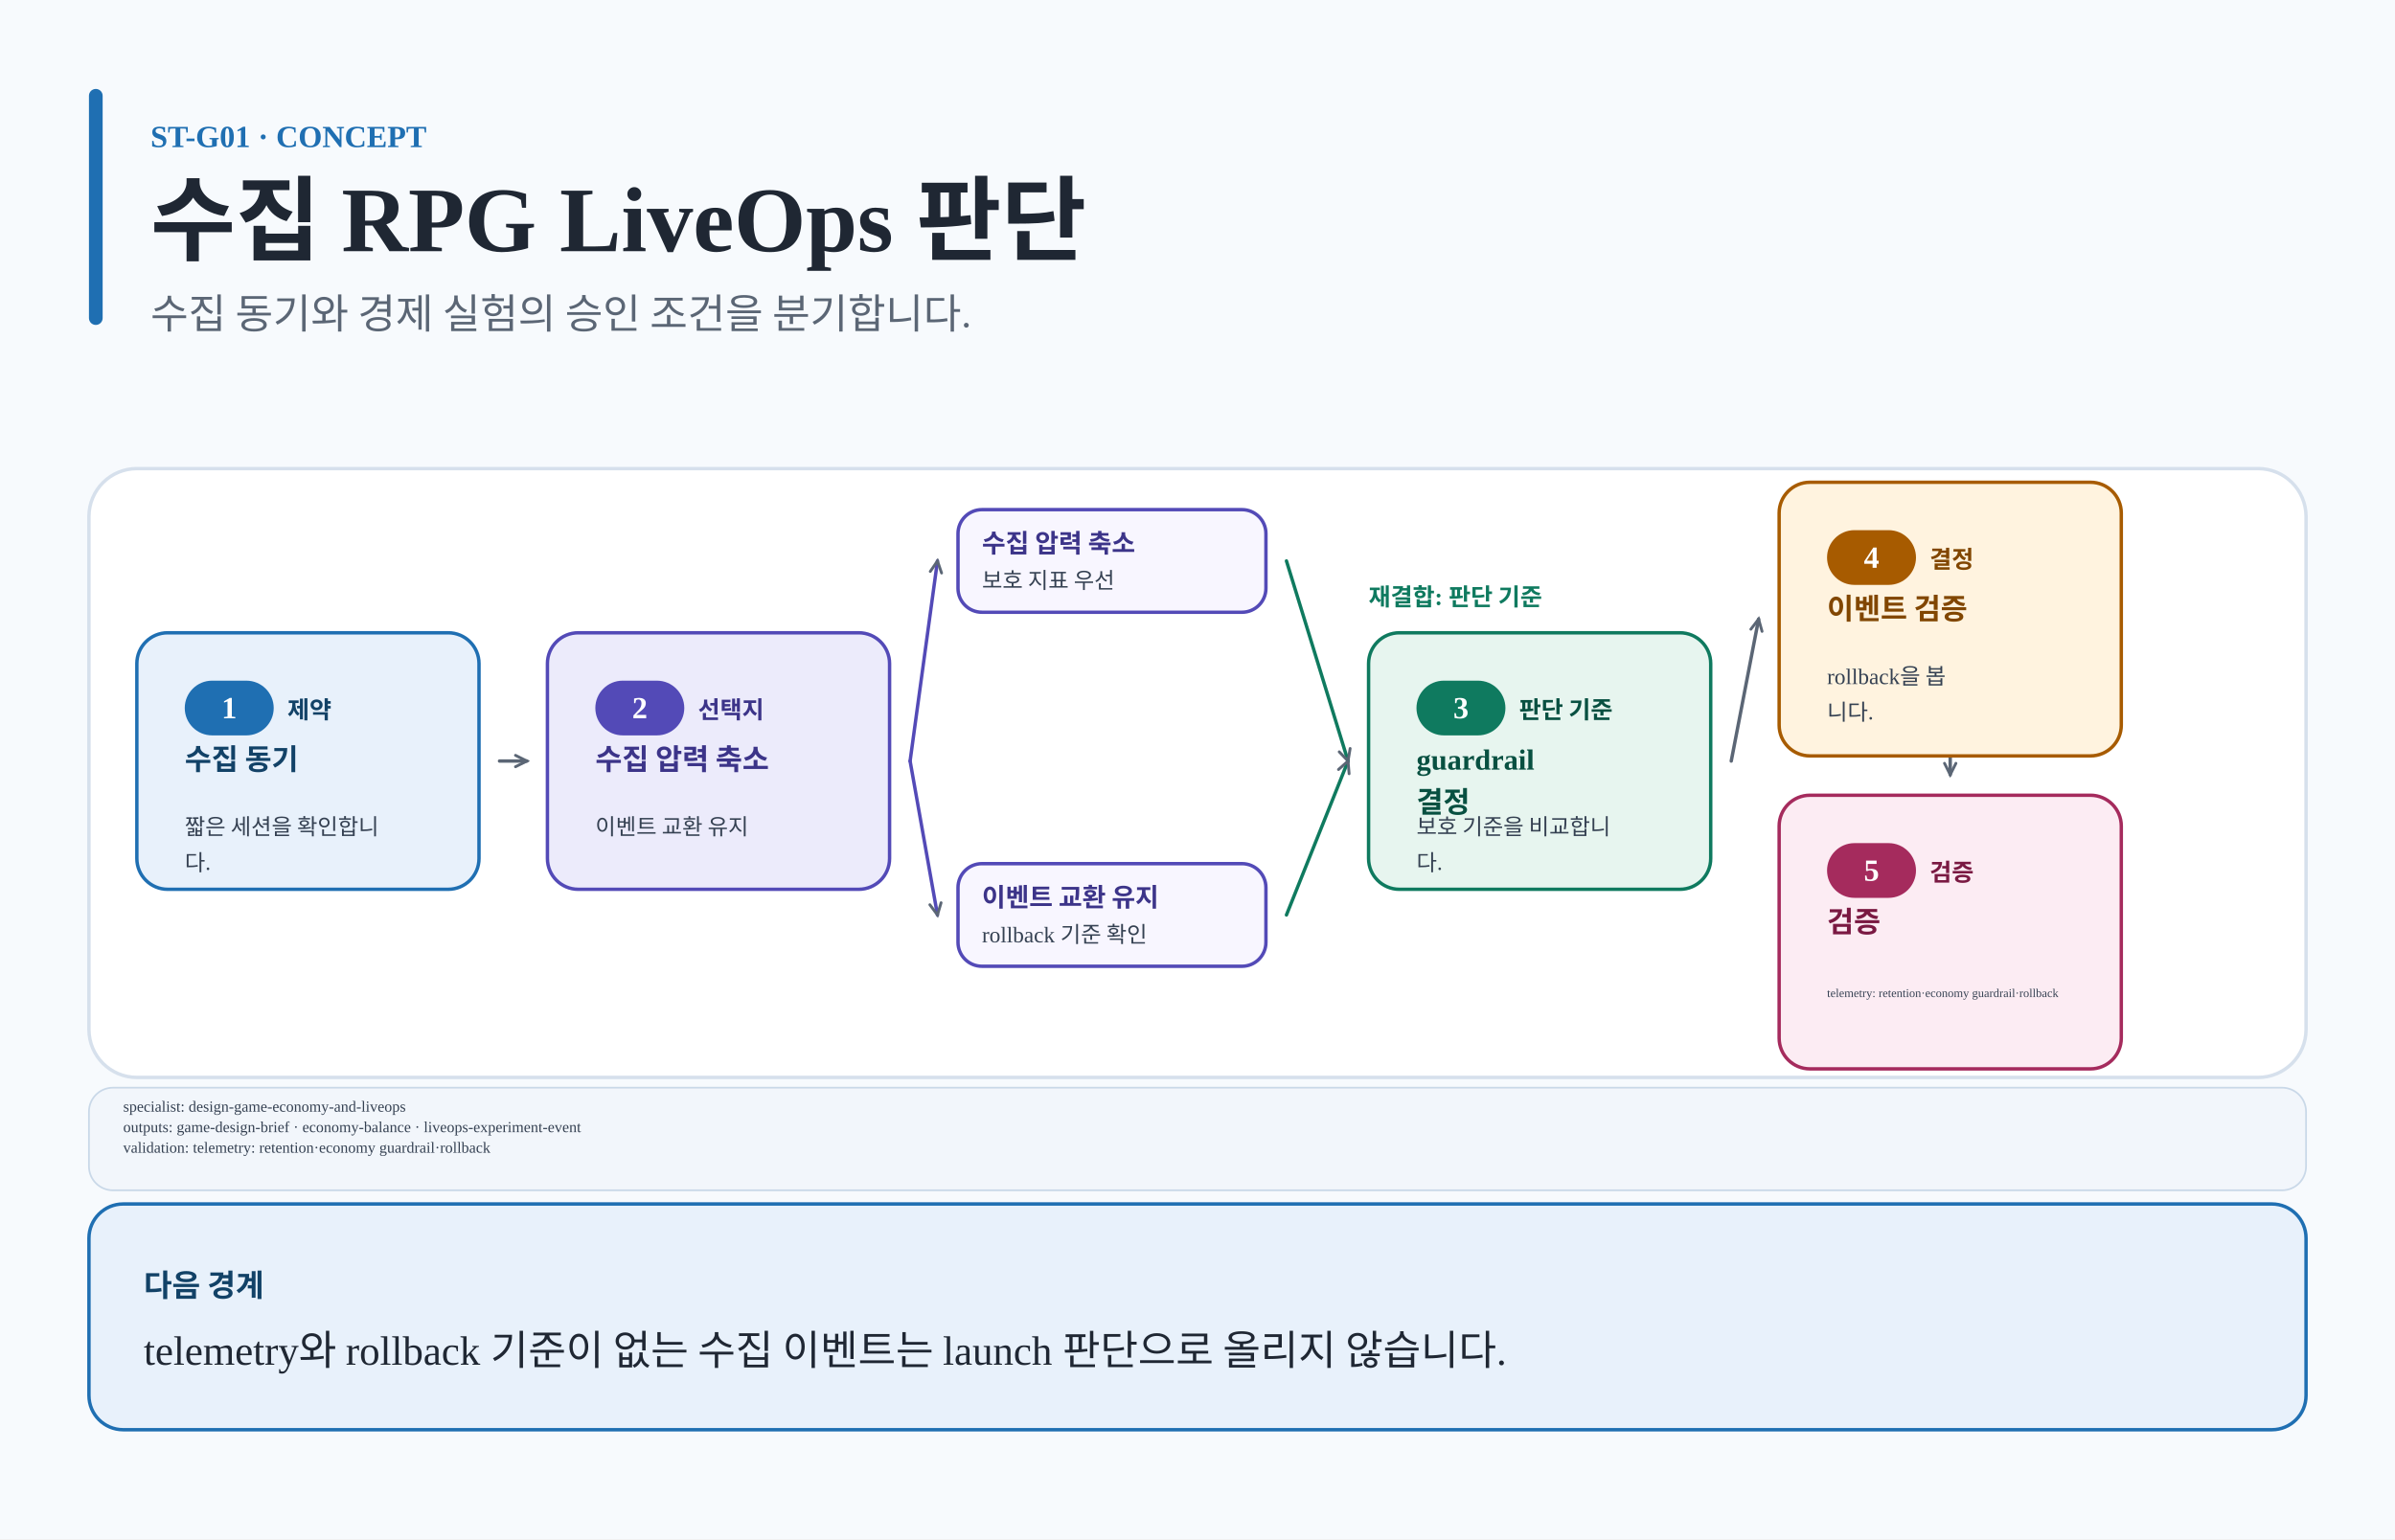
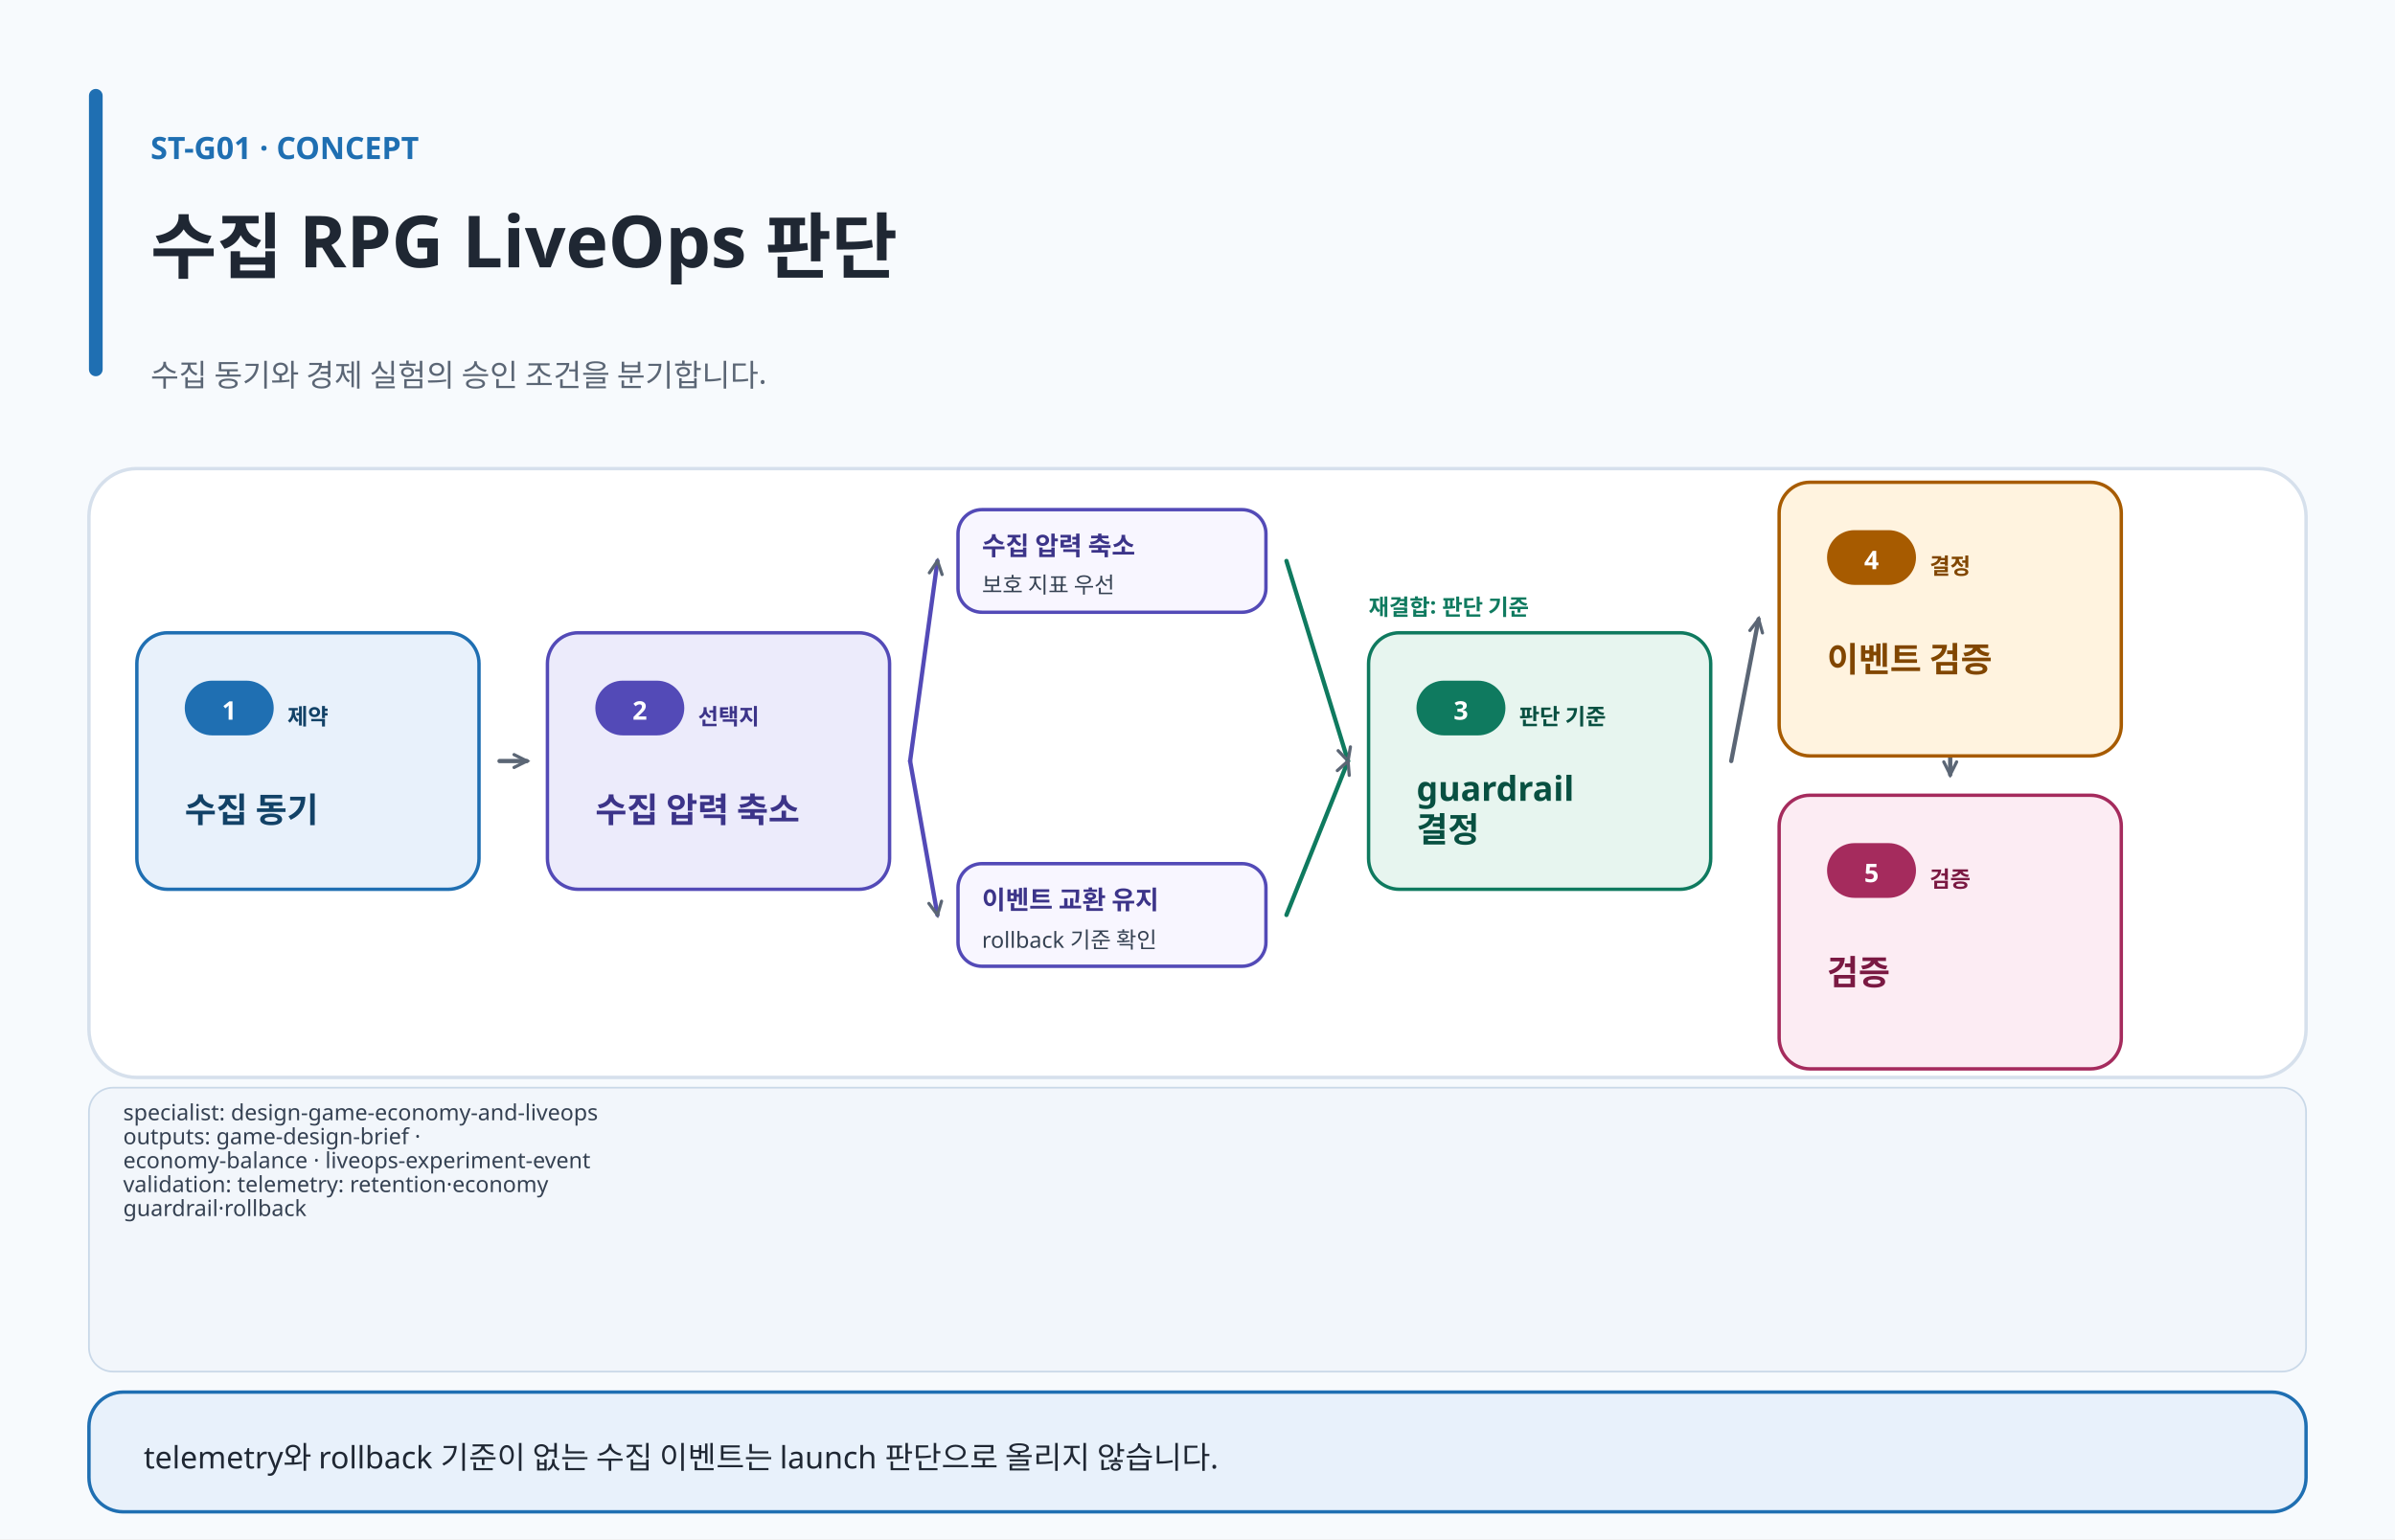
- <svg xmlns="http://www.w3.org/2000/svg" viewBox="0 0 1400 900" width="1400" height="900" role="img" aria-label="모바일 수집형 RPG LiveService 콘셉트의 설계 흐름">
+ <svg xmlns="http://www.w3.org/2000/svg" viewBox="0 0 1400 900" width="1400" height="900" role="img" aria-label="모바일 수집형 RPG LiveService 콘셉트의 설계 흐름" style="font-family:Pretendard,'Apple SD Gothic Neo','Malgun Gothic','Noto Sans KR',sans-serif">
  <defs>
-     <marker id="open-arrow" viewBox="0 0 12 12" refX="10" refY="6" markerWidth="10" markerHeight="10" markerUnits="userSpaceOnUse" orient="auto">
+     <marker id="open-arrow" viewBox="0 0 12 12" refX="10" refY="6" markerWidth="11.25" markerHeight="11.25" markerUnits="userSpaceOnUse" orient="auto">
      <path d="M 2 2 L 10 6 L 2 10" fill="none" stroke="#5B6675" stroke-width="2" stroke-linecap="round" />
    </marker>
  </defs>
  <rect width="1400" height="900" fill="#F7FAFD" />
-   <rect x="52" y="52" width="8" height="138" rx="4" fill="#1F6FB2" />
-   <text x="88" y="86" fill="#1F6FB2" font-size="18" font-weight="700">ST-G01 · CONCEPT</text>
-   <text x="88" y="148" fill="#1F2733" font-size="54" font-weight="700">수집 RPG LiveOps 판단</text>
-   <text x="88" y="192" fill="#5B6675" font-size="24">수집 동기와 경제 실험의 승인 조건을 분기합니다.</text>
+   <rect x="52" y="52" width="8" height="168" rx="4" fill="#1F6FB2" />
+   <text data-text-role="eyebrow" x="88" y="86" text-anchor="start" dominant-baseline="central" fill="#1F6FB2" font-size="18" font-weight="700">
+     <tspan x="88" dy="0">ST-G01 · CONCEPT</tspan>
+   </text>
+   <text data-text-role="title" x="88" y="141" text-anchor="start" dominant-baseline="central" fill="#1F2733" font-size="42" font-weight="700">
+     <tspan x="88" dy="0">수집 RPG LiveOps 판단</tspan>
+   </text>
+   <text data-text-role="description" x="88" y="218" text-anchor="start" dominant-baseline="central" fill="#5B6675" font-size="18" font-weight="400">
+     <tspan x="88" dy="0">수집 동기와 경제 실험의 승인 조건을 분기합니다.</tspan>
+   </text>
  <rect x="52" y="274" width="1296" height="356" rx="28" fill="#FFFFFF" stroke="#D6E0EC" stroke-width="2" />
-   <path d="M 292 445 L 308 445" fill="none" stroke="#5B6675" stroke-width="2" stroke-linecap="round" marker-end="url(#open-arrow)" />
-   <path d="M 1012 445 L 1028 362" fill="none" stroke="#5B6675" stroke-width="2" stroke-linecap="round" marker-end="url(#open-arrow)" />
-   <path d="M 1140 442 L 1140 453" fill="none" stroke="#5B6675" stroke-width="2" stroke-linecap="round" marker-end="url(#open-arrow)" />
-   <path class="decision-branch" d="M 532 445 L 548 328" fill="none" stroke="#534AB7" stroke-width="2" stroke-linecap="round" marker-end="url(#open-arrow)" />
+   <path d="M 292 445 L 308 445" fill="none" stroke="#5B6675" stroke-width="2.5" stroke-linecap="round" marker-end="url(#open-arrow)" />
+   <path d="M 1012 445 L 1028 362" fill="none" stroke="#5B6675" stroke-width="2.5" stroke-linecap="round" marker-end="url(#open-arrow)" />
+   <path d="M 1140 442 L 1140 453" fill="none" stroke="#5B6675" stroke-width="2.5" stroke-linecap="round" marker-end="url(#open-arrow)" />
+   <path class="decision-branch" d="M 532 445 L 548 328" fill="none" stroke="#534AB7" stroke-width="2.5" stroke-linecap="round" marker-end="url(#open-arrow)" />
  <g class="decision-branch" aria-label="선택지 1: 수집 압력 축소">
    <rect x="560" y="298" width="180" height="60" rx="14" fill="#F8F6FF" stroke="#534AB7" stroke-width="2" />
-     <text x="574" y="323" fill="#3C3489" font-size="15" font-weight="700">수집 압력 축소</text>
-     <text x="574" y="344" fill="#354152" font-size="13">보호 지표 우선</text>
+     <text data-text-role="card-body" x="574" y="318" text-anchor="start" dominant-baseline="central" fill="#3C3489" font-size="15" font-weight="700">
+       <tspan x="574" dy="0">수집 압력 축소</tspan>
+     </text>
+     <text data-text-role="caption" x="574" y="341" text-anchor="start" dominant-baseline="central" fill="#354152" font-size="13" font-weight="400">
+       <tspan x="574" dy="0">보호 지표 우선</tspan>
+     </text>
  </g>
-   <path class="decision-branch" d="M 752 328 L 788 445" fill="none" stroke="#0F7A5F" stroke-width="2" stroke-linecap="round" marker-end="url(#open-arrow)" />
-   <path class="decision-branch" d="M 532 445 L 548 535" fill="none" stroke="#534AB7" stroke-width="2" stroke-linecap="round" marker-end="url(#open-arrow)" />
+   <path class="decision-branch" d="M 752 328 L 788 445" fill="none" stroke="#0F7A5F" stroke-width="2.5" stroke-linecap="round" marker-end="url(#open-arrow)" />
+   <path class="decision-branch" d="M 532 445 L 548 535" fill="none" stroke="#534AB7" stroke-width="2.5" stroke-linecap="round" marker-end="url(#open-arrow)" />
  <g class="decision-branch" aria-label="선택지 2: 이벤트 교환 유지">
    <rect x="560" y="505" width="180" height="60" rx="14" fill="#F8F6FF" stroke="#534AB7" stroke-width="2" />
-     <text x="574" y="530" fill="#3C3489" font-size="15" font-weight="700">이벤트 교환 유지</text>
-     <text x="574" y="551" fill="#354152" font-size="13">rollback 기준 확인</text>
+     <text data-text-role="card-body" x="574" y="525" text-anchor="start" dominant-baseline="central" fill="#3C3489" font-size="15" font-weight="700">
+       <tspan x="574" dy="0">이벤트 교환 유지</tspan>
+     </text>
+     <text data-text-role="caption" x="574" y="548" text-anchor="start" dominant-baseline="central" fill="#354152" font-size="13" font-weight="400">
+       <tspan x="574" dy="0">rollback 기준 확인</tspan>
+     </text>
  </g>
-   <path class="decision-branch" d="M 752 535 L 788 445" fill="none" stroke="#0F7A5F" stroke-width="2" stroke-linecap="round" marker-end="url(#open-arrow)" />
-   <text x="800" y="354" fill="#0F7A5F" font-size="14" font-weight="700">재결합: 판단 기준</text>
+   <path class="decision-branch" d="M 752 535 L 788 445" fill="none" stroke="#0F7A5F" stroke-width="2.5" stroke-linecap="round" marker-end="url(#open-arrow)" />
+   <text data-text-role="caption" x="800" y="354" text-anchor="start" dominant-baseline="central" fill="#0F7A5F" font-size="13" font-weight="700">
+     <tspan x="800" dy="0">재결합: 판단 기준</tspan>
+   </text>
  <g aria-label="읽기 순서 1: 수집 동기">
    <rect x="80" y="370" width="200" height="150" rx="18" fill="#E8F1FB" stroke="#1F6FB2" stroke-width="2" />
    <rect x="108" y="398" width="52" height="32" rx="16" fill="#1F6FB2" />
-     <text x="134" y="420" text-anchor="middle" fill="#FFFFFF" font-size="18" font-weight="700">1</text>
-     <text x="168" y="420" fill="#124267" font-size="14" font-weight="700">제약</text>
-     <text x="108" y="450" fill="#124267" font-size="17" font-weight="700">수집 동기</text>
-     <text x="108" y="488" fill="#354152" font-size="13" font-weight="400">짧은 세션을 확인합니</text>
-     <text x="108" y="509" fill="#354152" font-size="13" font-weight="400">다.</text>
+     <text data-text-role="caption" x="134" y="415" text-anchor="middle" dominant-baseline="central" fill="#FFFFFF" font-size="15" font-weight="700">
+       <tspan x="134" dy="0">1</tspan>
+     </text>
+     <text data-text-role="caption" x="168" y="418" text-anchor="start" dominant-baseline="central" fill="#124267" font-size="13" font-weight="700">
+       <tspan x="168" dy="0">제약</tspan>
+     </text>
+     <text data-text-role="card-title" x="108" y="472" text-anchor="start" dominant-baseline="central" fill="#124267" font-size="20" font-weight="700">
+       <tspan x="108" dy="0">수집 동기</tspan>
+     </text>
  </g>
  <g aria-label="읽기 순서 2: 수집 압력 축소">
    <rect x="320" y="370" width="200" height="150" rx="18" fill="#ECEBFB" stroke="#534AB7" stroke-width="2" />
    <rect x="348" y="398" width="52" height="32" rx="16" fill="#534AB7" />
-     <text x="374" y="420" text-anchor="middle" fill="#FFFFFF" font-size="18" font-weight="700">2</text>
-     <text x="408" y="420" fill="#3C3489" font-size="14" font-weight="700">선택지</text>
-     <text x="348" y="450" fill="#3C3489" font-size="17" font-weight="700">수집 압력 축소</text>
-     <text x="348" y="488" fill="#354152" font-size="13" font-weight="400">이벤트 교환 유지</text>
+     <text data-text-role="caption" x="374" y="415" text-anchor="middle" dominant-baseline="central" fill="#FFFFFF" font-size="15" font-weight="700">
+       <tspan x="374" dy="0">2</tspan>
+     </text>
+     <text data-text-role="caption" x="408" y="418" text-anchor="start" dominant-baseline="central" fill="#3C3489" font-size="13" font-weight="700">
+       <tspan x="408" dy="0">선택지</tspan>
+     </text>
+     <text data-text-role="card-title" x="348" y="472" text-anchor="start" dominant-baseline="central" fill="#3C3489" font-size="20" font-weight="700">
+       <tspan x="348" dy="0">수집 압력 축소</tspan>
+     </text>
  </g>
  <g aria-label="읽기 순서 3: guardrail 결정">
    <rect x="800" y="370" width="200" height="150" rx="18" fill="#E7F5EF" stroke="#0F7A5F" stroke-width="2" />
    <rect x="828" y="398" width="52" height="32" rx="16" fill="#0F7A5F" />
-     <text x="854" y="420" text-anchor="middle" fill="#FFFFFF" font-size="18" font-weight="700">3</text>
-     <text x="888" y="420" fill="#085041" font-size="14" font-weight="700">판단 기준</text>
-     <text x="828" y="450" fill="#085041" font-size="17" font-weight="700">guardrail </text>
-     <text x="828" y="475" fill="#085041" font-size="17" font-weight="700">결정</text>
-     <text x="828" y="488" fill="#354152" font-size="13" font-weight="400">보호 기준을 비교합니</text>
-     <text x="828" y="509" fill="#354152" font-size="13" font-weight="400">다.</text>
+     <text data-text-role="caption" x="854" y="415" text-anchor="middle" dominant-baseline="central" fill="#FFFFFF" font-size="15" font-weight="700">
+       <tspan x="854" dy="0">3</tspan>
+     </text>
+     <text data-text-role="caption" x="888" y="418" text-anchor="start" dominant-baseline="central" fill="#085041" font-size="13" font-weight="700">
+       <tspan x="888" dy="0">판단 기준</tspan>
+     </text>
+     <text data-text-role="card-title" x="828" y="460.5" text-anchor="start" dominant-baseline="central" fill="#085041" font-size="20" font-weight="700">
+       <tspan x="828" dy="0">guardrail</tspan>
+       <tspan x="828" dy="23">결정</tspan>
+     </text>
  </g>
  <g aria-label="읽기 순서 4: 이벤트 검증">
    <rect x="1040" y="282" width="200" height="160" rx="18" fill="#FFF3DF" stroke="#A75B00" stroke-width="2" />
    <rect x="1068" y="310" width="52" height="32" rx="16" fill="#A75B00" />
-     <text x="1094" y="332" text-anchor="middle" fill="#FFFFFF" font-size="18" font-weight="700">4</text>
-     <text x="1128" y="332" fill="#814600" font-size="14" font-weight="700">결정</text>
-     <text x="1068" y="362" fill="#814600" font-size="17" font-weight="700">이벤트 검증</text>
-     <text x="1068" y="400" fill="#354152" font-size="13" font-weight="400">rollback을 봅</text>
-     <text x="1068" y="421" fill="#354152" font-size="13" font-weight="400">니다.</text>
+     <text data-text-role="caption" x="1094" y="327" text-anchor="middle" dominant-baseline="central" fill="#FFFFFF" font-size="15" font-weight="700">
+       <tspan x="1094" dy="0">4</tspan>
+     </text>
+     <text data-text-role="caption" x="1128" y="330" text-anchor="start" dominant-baseline="central" fill="#814600" font-size="13" font-weight="700">
+       <tspan x="1128" dy="0">결정</tspan>
+     </text>
+     <text data-text-role="card-title" x="1068" y="384" text-anchor="start" dominant-baseline="central" fill="#814600" font-size="20" font-weight="700">
+       <tspan x="1068" dy="0">이벤트 검증</tspan>
+     </text>
  </g>
  <g aria-label="읽기 순서 5: 검증">
    <rect x="1040" y="465" width="200" height="160" rx="18" fill="#FCECF3" stroke="#A52B5D" stroke-width="2" />
    <rect x="1068" y="493" width="52" height="32" rx="16" fill="#A52B5D" />
-     <text x="1094" y="515" text-anchor="middle" fill="#FFFFFF" font-size="18" font-weight="700">5</text>
-     <text x="1128" y="515" fill="#7A1942" font-size="14" font-weight="700">검증</text>
-     <text x="1068" y="545" fill="#7A1942" font-size="17" font-weight="700">검증</text>
-     <text x="1068" y="583" fill="#354152" font-size="7" textLength="164" lengthAdjust="spacingAndGlyphs">telemetry: retention·economy guardrail·rollback</text>
+     <text data-text-role="caption" x="1094" y="510" text-anchor="middle" dominant-baseline="central" fill="#FFFFFF" font-size="15" font-weight="700">
+       <tspan x="1094" dy="0">5</tspan>
+     </text>
+     <text data-text-role="caption" x="1128" y="513" text-anchor="start" dominant-baseline="central" fill="#7A1942" font-size="13" font-weight="700">
+       <tspan x="1128" dy="0">검증</tspan>
+     </text>
+     <text data-text-role="card-title" x="1068" y="567" text-anchor="start" dominant-baseline="central" fill="#7A1942" font-size="20" font-weight="700">
+       <tspan x="1068" dy="0">검증</tspan>
+     </text>
  </g>
-   <rect x="52" y="636" width="1296" height="60" rx="14" fill="#F2F6FB" stroke="#C9D8E8" stroke-width="1" />
-   <text x="72" y="650" fill="#354152" font-size="9">specialist: design-game-economy-and-liveops</text>
-   <text x="72" y="662" fill="#354152" font-size="9">outputs: game-design-brief · economy-balance · liveops-experiment-event</text>
-   <text x="72" y="674" fill="#354152" font-size="9">validation: telemetry: retention·economy guardrail·rollback</text>
-   <rect x="52" y="704" width="1296" height="132" rx="20" fill="#E8F1FB" stroke="#1F6FB2" stroke-width="2" />
-   <text x="84" y="758" fill="#124267" font-size="18" font-weight="700">다음 경계</text>
-   <text x="84" y="798" fill="#1F2733" font-size="24">telemetry와 rollback 기준이 없는 수집 이벤트는 launch 판단으로 올리지 않습니다.</text>
+   <rect x="52" y="636" width="1296" height="166" rx="14" fill="#F2F6FB" stroke="#C9D8E8" stroke-width="1" />
+   <text data-text-role="semantic-rail" x="72" y="650" text-anchor="start" dominant-baseline="central" fill="#354152" font-size="13" font-weight="400">
+     <tspan x="72" dy="0">specialist: design-game-economy-and-liveops</tspan>
+   </text>
+   <text data-text-role="semantic-rail" x="72" y="664" text-anchor="start" dominant-baseline="central" fill="#354152" font-size="13" font-weight="400">
+     <tspan x="72" dy="0">outputs: game-design-brief ·</tspan>
+     <tspan x="72" dy="14">economy-balance · liveops-experiment-event</tspan>
+   </text>
+   <text data-text-role="semantic-rail" x="72" y="692" text-anchor="start" dominant-baseline="central" fill="#354152" font-size="13" font-weight="400">
+     <tspan x="72" dy="0">validation: telemetry: retention·economy</tspan>
+     <tspan x="72" dy="14">guardrail·rollback</tspan>
+   </text>
+   <rect x="52" y="814" width="1296" height="70" rx="20" fill="#E8F1FB" stroke="#1F6FB2" stroke-width="2" />
+   <text data-text-role="footer" x="84" y="850" text-anchor="start" dominant-baseline="central" fill="#1F2733" font-size="18" font-weight="400">
+     <tspan x="84" dy="0">telemetry와 rollback 기준이 없는 수집 이벤트는 launch 판단으로 올리지 않습니다.</tspan>
+   </text>
</svg>
